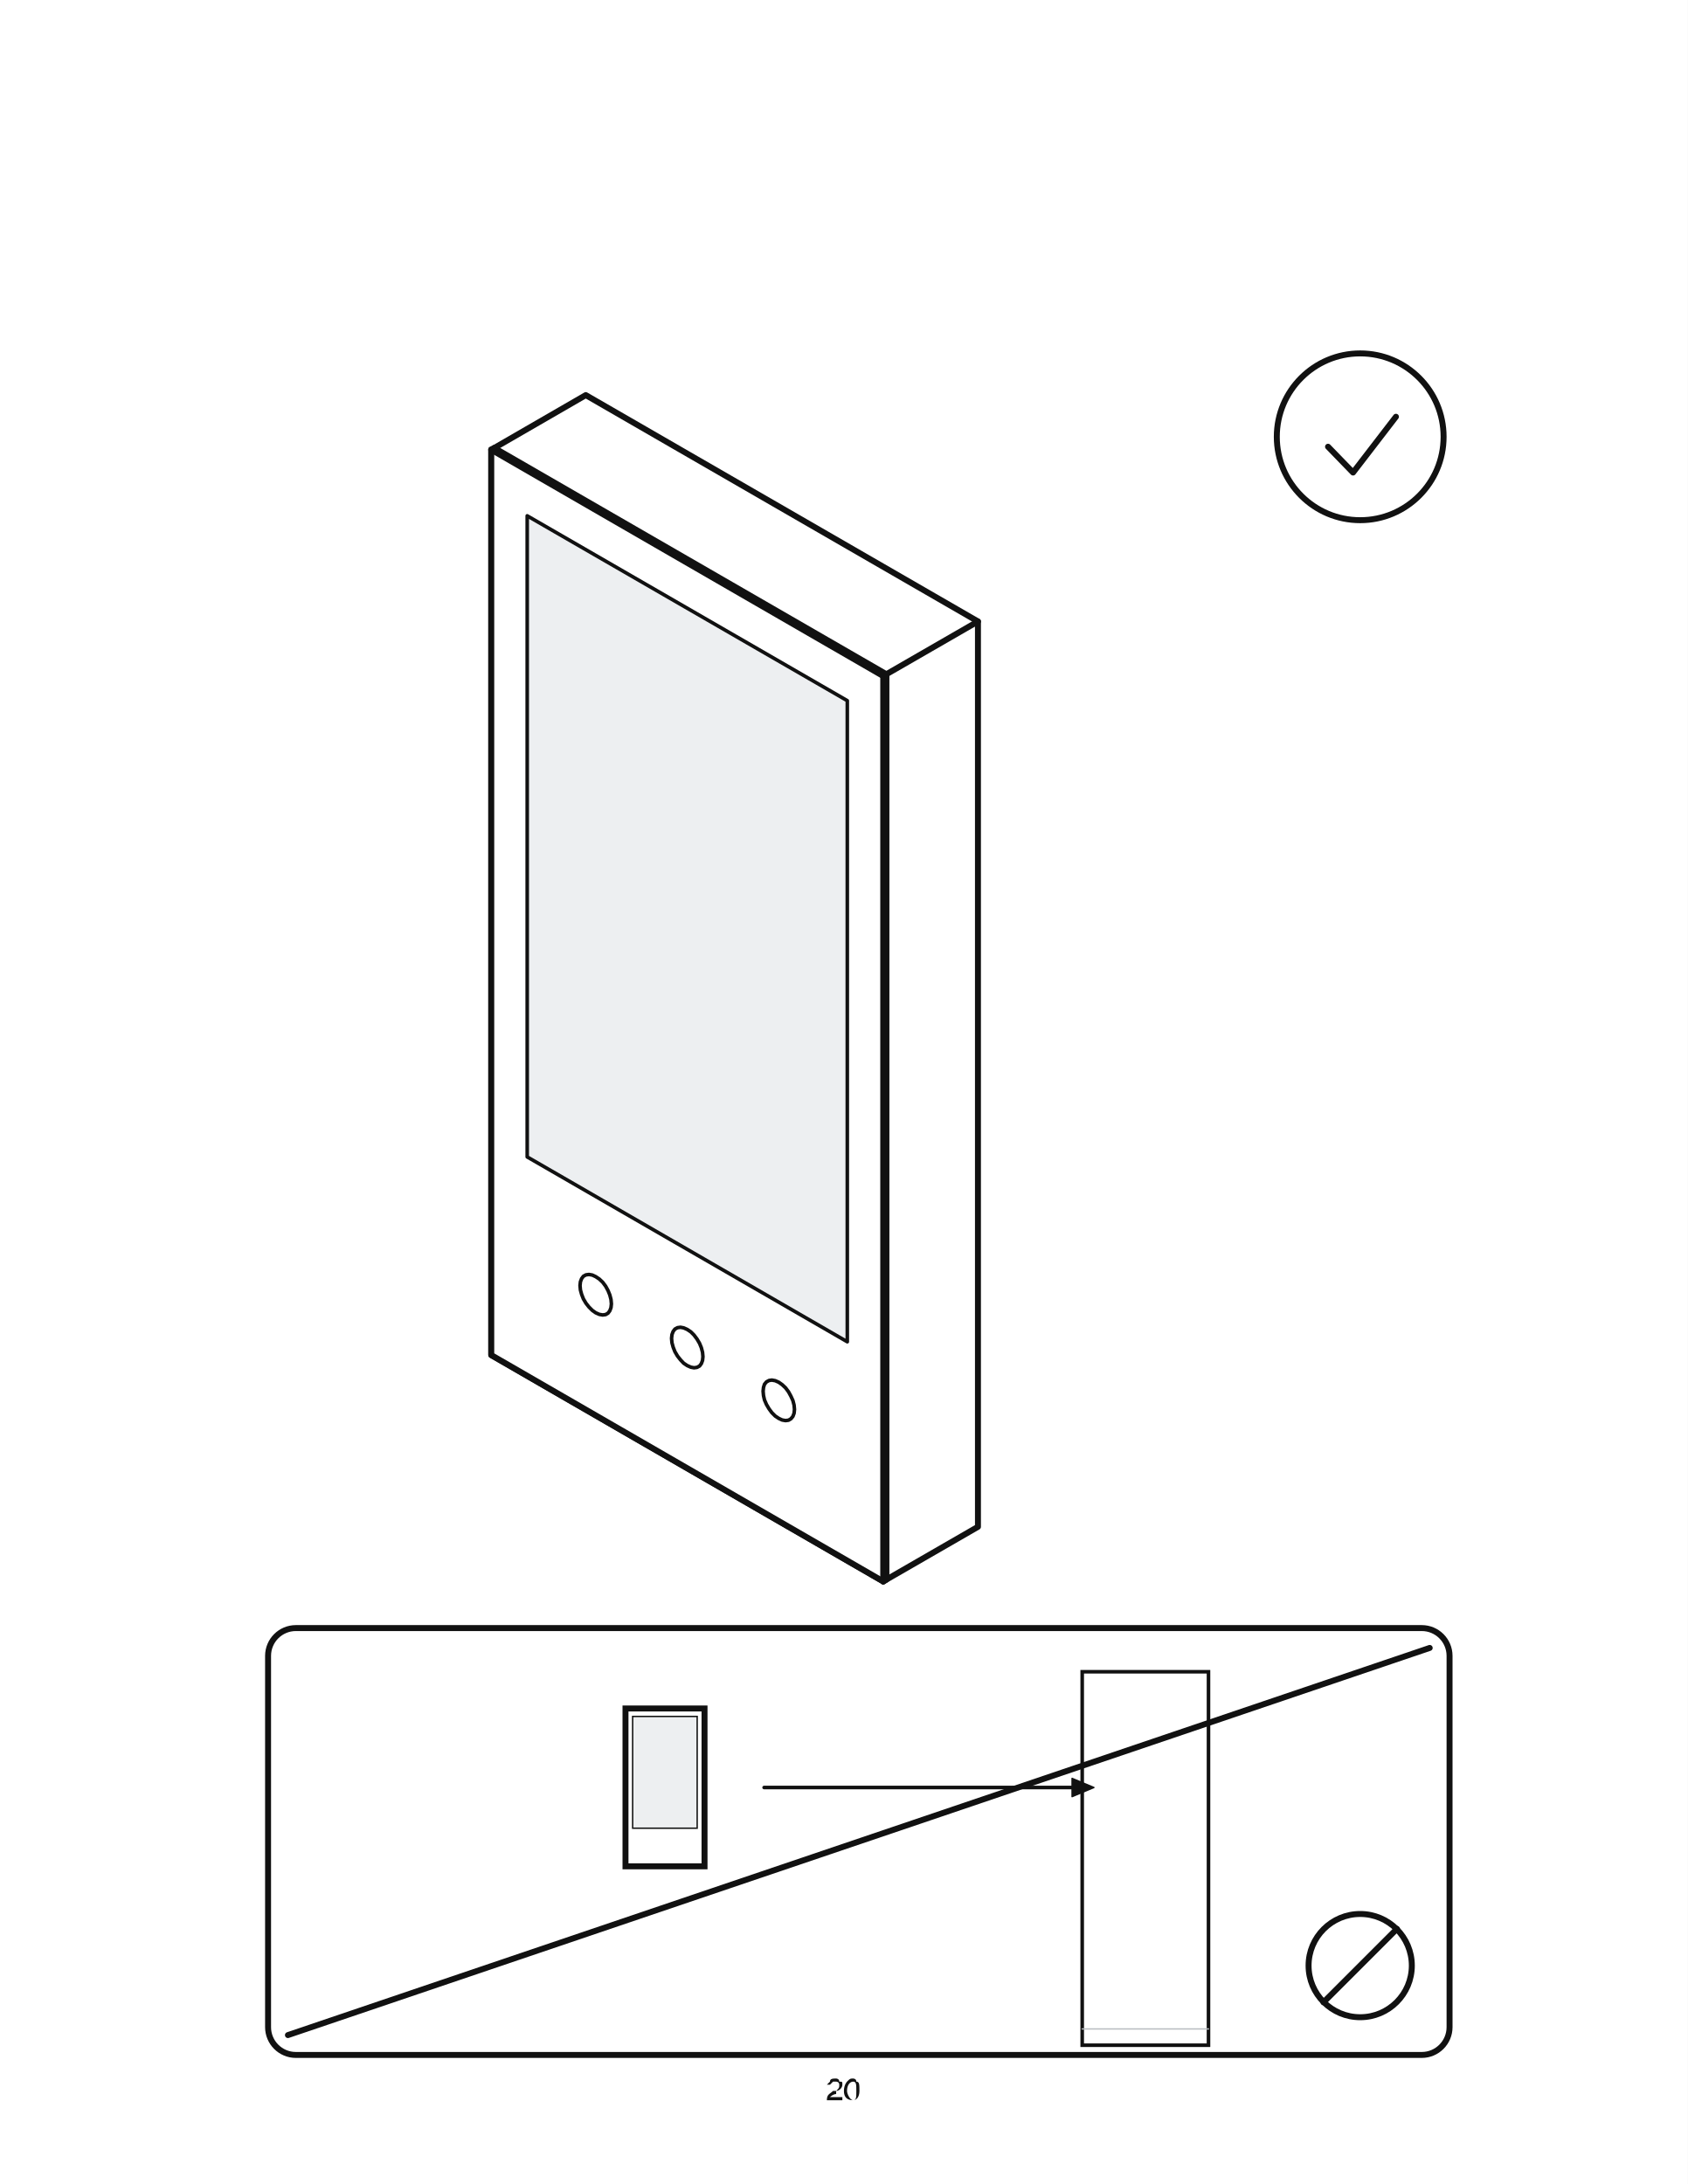
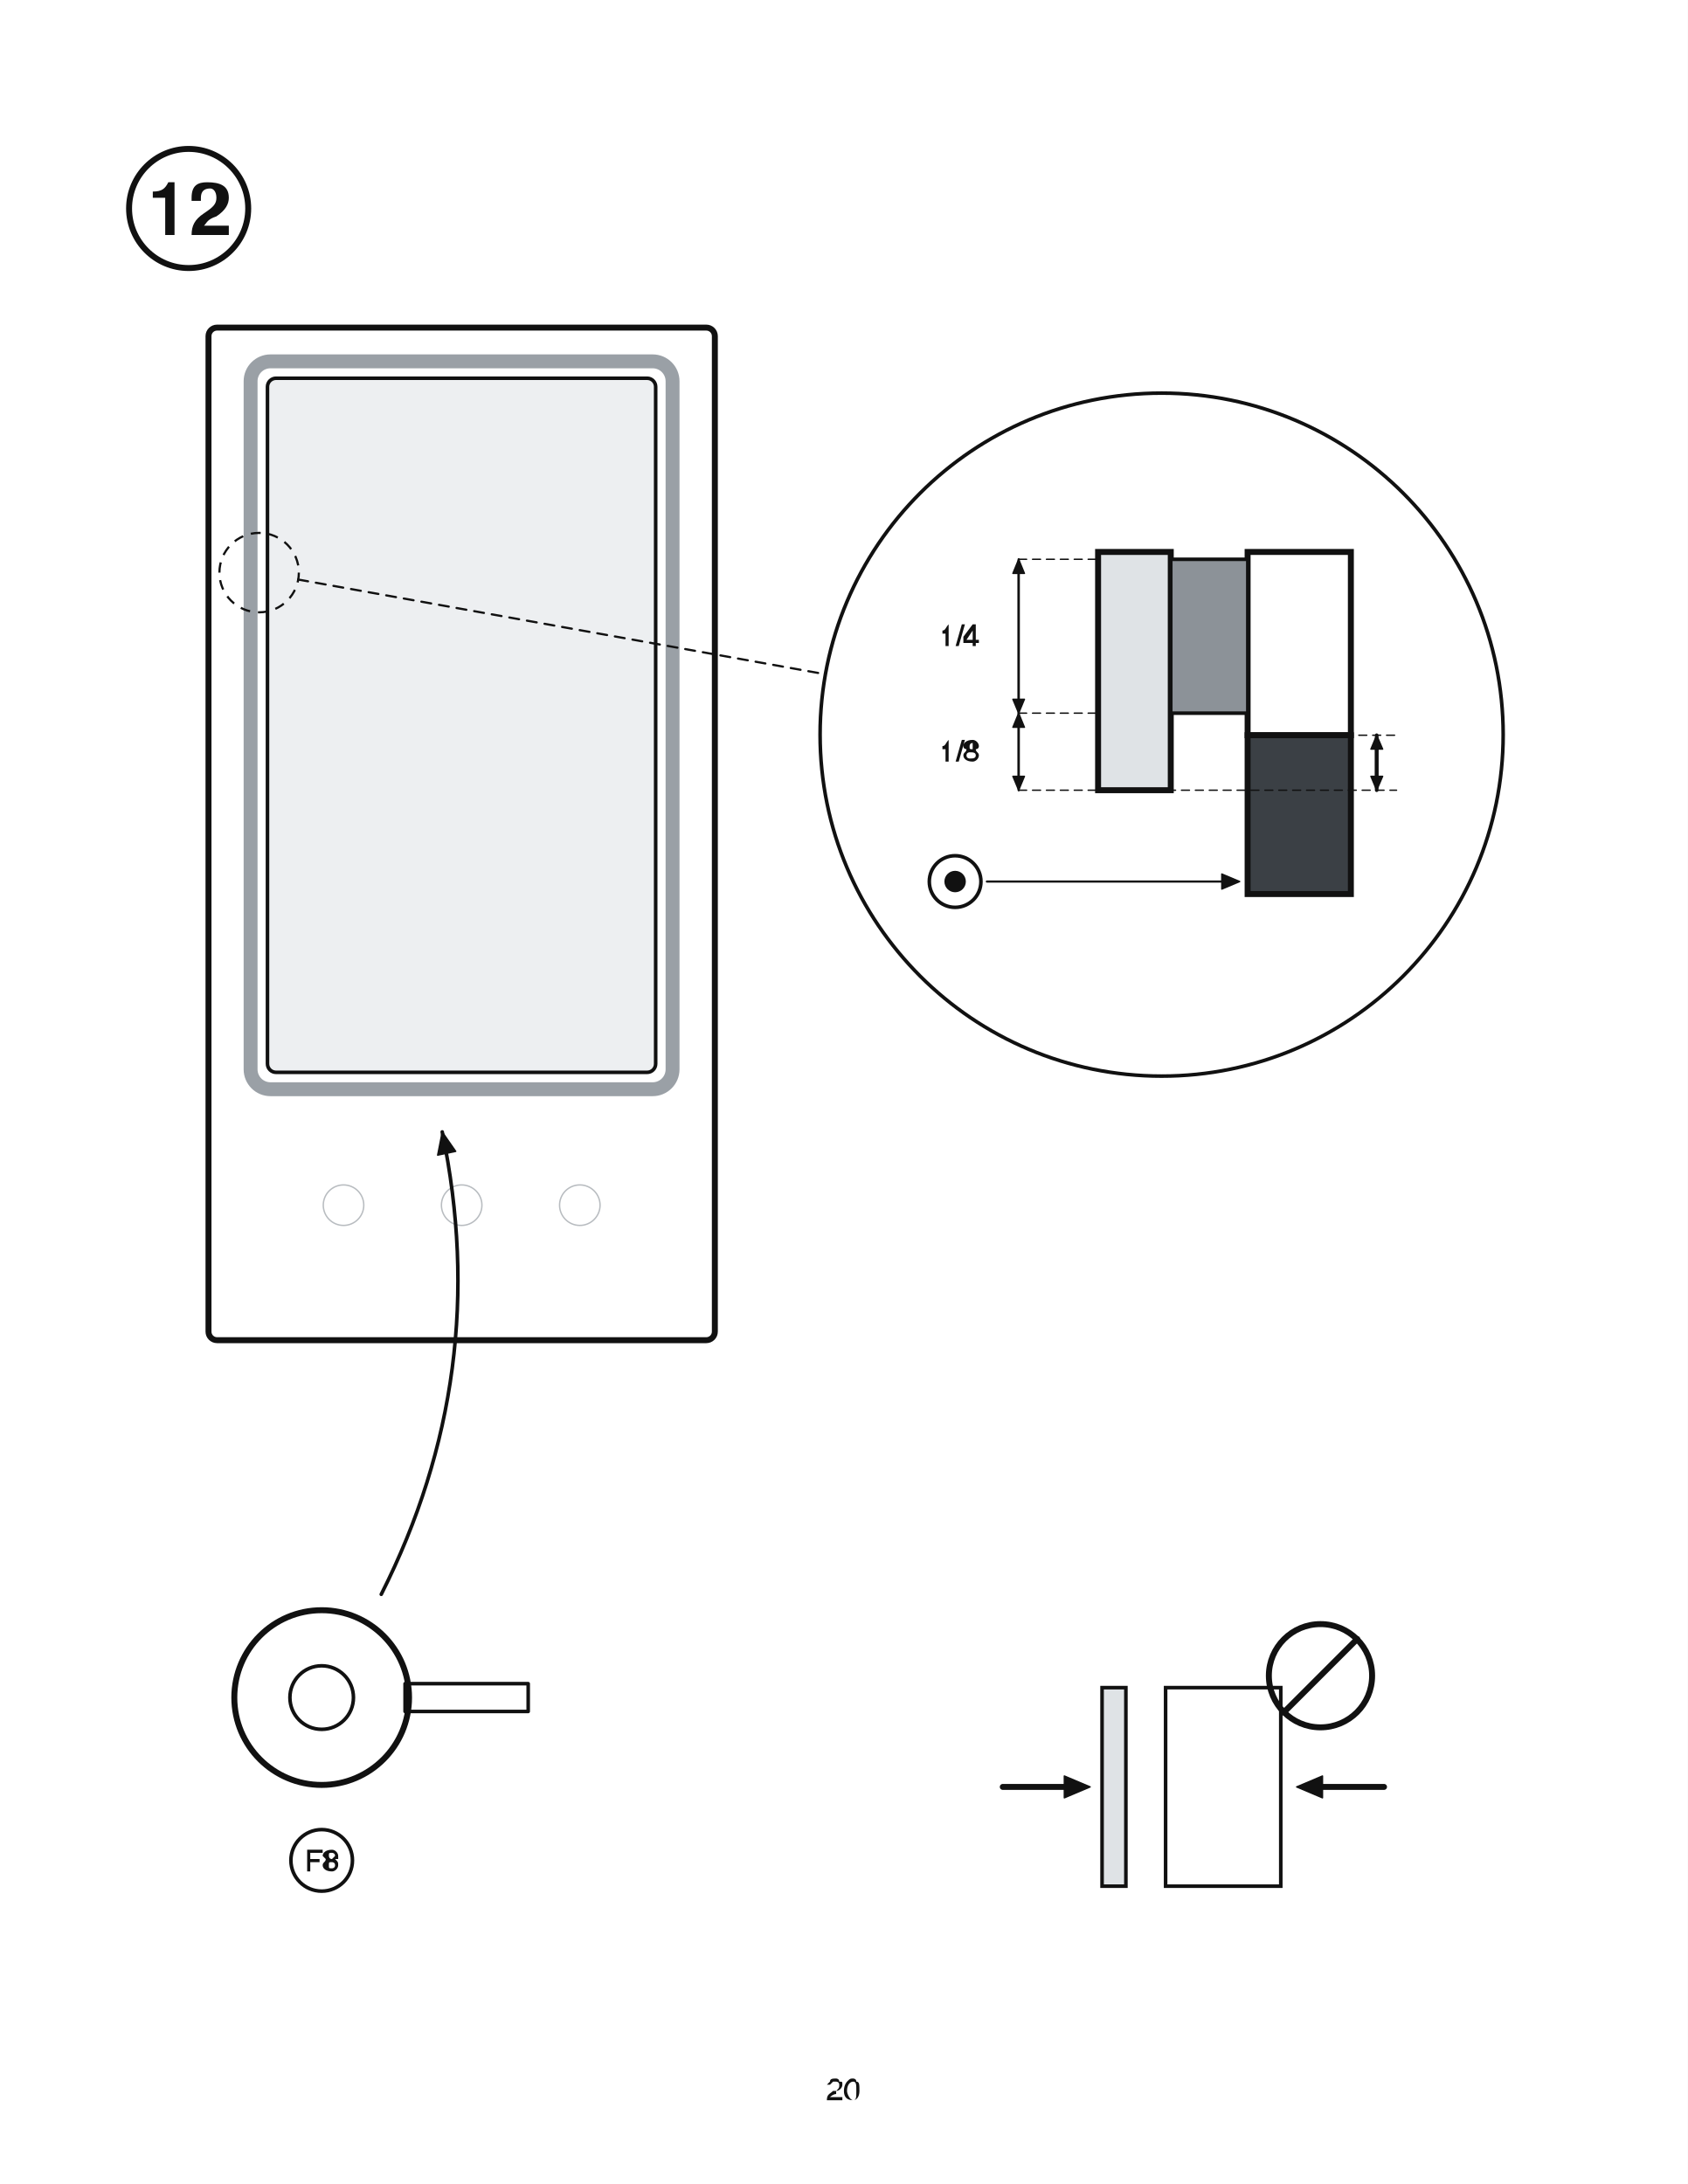
<svg xmlns="http://www.w3.org/2000/svg" width="8.5in" height="11.0in" viewBox="0 0 8.5 11.0">
  <rect width="8.5" height="11.0" fill="#FFFFFF" />
-   <path d="M 2.474 2.265 L 2.95 1.99 L 4.925 3.13 L 4.925 7.69 L 4.448 7.965 L 2.474 6.825 Z" fill="#FFFFFF" stroke="#111111" stroke-width="0.03" stroke-linejoin="round" stroke-linecap="round" />
-   <line x1="4.448" y1="3.405" x2="2.474" y2="2.265" stroke="#111111" stroke-width="0.03" stroke-linecap="round" />
-   <line x1="4.448" y1="3.405" x2="4.448" y2="7.965" stroke="#111111" stroke-width="0.03" stroke-linecap="round" />
-   <line x1="4.448" y1="3.405" x2="4.925" y2="3.13" stroke="#111111" stroke-width="0.03" stroke-linecap="round" />
-   <path d="M 2.474 2.265 L 2.489 2.256 L 4.464 3.396 L 4.464 7.956 L 4.448 7.965 L 2.474 6.825 Z" fill="#FFFFFF" stroke="#111111" stroke-width="0.03" stroke-linejoin="round" stroke-linecap="round" />
-   <line x1="4.448" y1="3.405" x2="2.474" y2="2.265" stroke="#111111" stroke-width="0.03" stroke-linecap="round" />
-   <line x1="4.448" y1="3.405" x2="4.448" y2="7.965" stroke="#111111" stroke-width="0.03" stroke-linecap="round" />
-   <line x1="4.448" y1="3.405" x2="4.464" y2="3.396" stroke="#111111" stroke-width="0.03" stroke-linecap="round" />
-   <path d="M 2.655 5.827 L 4.267 6.758 L 4.267 3.529 L 2.655 2.598 Z" fill="#EDEFF1" stroke="#111111" stroke-width="0.018" stroke-linejoin="round" stroke-linecap="round" />
-   <path d="M 3.079 6.567 L 3.077 6.545 L 3.071 6.522 L 3.062 6.5 L 3.05 6.478 L 3.035 6.458 L 3.018 6.442 L 3 6.43 L 2.983 6.422 L 2.966 6.419 L 2.951 6.421 L 2.938 6.428 L 2.929 6.44 L 2.923 6.456 L 2.921 6.475 L 2.923 6.497 L 2.929 6.519 L 2.938 6.542 L 2.951 6.564 L 2.966 6.583 L 2.983 6.6 L 3 6.612 L 3.018 6.62 L 3.035 6.623 L 3.05 6.621 L 3.062 6.614 L 3.071 6.602 L 3.077 6.586 Z" fill="#FFFFFF" stroke="#111111" stroke-width="0.018" stroke-linejoin="round" stroke-linecap="round" />
-   <path d="M 3.54 6.833 L 3.538 6.811 L 3.532 6.788 L 3.523 6.766 L 3.51 6.744 L 3.495 6.724 L 3.479 6.708 L 3.461 6.696 L 3.443 6.688 L 3.427 6.685 L 3.412 6.687 L 3.399 6.694 L 3.39 6.706 L 3.384 6.722 L 3.382 6.741 L 3.384 6.763 L 3.39 6.785 L 3.399 6.808 L 3.412 6.83 L 3.427 6.849 L 3.443 6.866 L 3.461 6.878 L 3.479 6.886 L 3.495 6.889 L 3.51 6.887 L 3.523 6.88 L 3.532 6.868 L 3.538 6.852 Z" fill="#FFFFFF" stroke="#111111" stroke-width="0.018" stroke-linejoin="round" stroke-linecap="round" />
-   <path d="M 4.001 7.099 L 3.999 7.077 L 3.993 7.054 L 3.983 7.032 L 3.971 7.01 L 3.956 6.99 L 3.939 6.974 L 3.922 6.962 L 3.904 6.954 L 3.887 6.951 L 3.873 6.953 L 3.86 6.96 L 3.85 6.972 L 3.845 6.988 L 3.843 7.007 L 3.845 7.029 L 3.85 7.051 L 3.86 7.074 L 3.873 7.096 L 3.887 7.115 L 3.904 7.132 L 3.922 7.144 L 3.939 7.152 L 3.956 7.155 L 3.971 7.153 L 3.983 7.146 L 3.993 7.134 L 3.999 7.118 Z" fill="#FFFFFF" stroke="#111111" stroke-width="0.018" stroke-linejoin="round" stroke-linecap="round" />
-   <circle cx="6.85" cy="2.2" r="0.42" fill="none" stroke="#111111" stroke-width="0.03" />
-   <path d="M 6.688 2.250 L 6.814 2.380 L 7.030 2.099" fill="none" stroke="#111111" stroke-width="0.03" stroke-linejoin="round" stroke-linecap="round" />
-   <rect x="1.35" y="8.2" width="5.95" height="2.15" rx="0.14" fill="none" stroke="#111111" stroke-width="0.03" />
-   <line x1="1.45" y1="10.25" x2="7.2" y2="8.3" stroke="#111111" stroke-width="0.03" stroke-linecap="round" />
-   <rect x="5.45" y="8.42" width="0.636" height="1.881" rx="0" fill="none" stroke="#111111" stroke-width="0.018" />
-   <line x1="5.45" y1="10.219" x2="6.086" y2="10.219" stroke="#B8BCC0" stroke-width="0.007" stroke-linecap="round" />
-   <rect x="3.15" y="8.605" width="0.398" height="0.795" rx="0" fill="#FFFFFF" stroke="#111111" stroke-width="0.03" />
-   <rect x="3.186" y="8.645" width="0.325" height="0.563" rx="0" fill="#EDEFF1" stroke="#111111" stroke-width="0.007" />
-   <line x1="3.848" y1="9.003" x2="5.399" y2="9.003" stroke="#111111" stroke-width="0.018" stroke-linecap="round" />
-   <path d="M 5.509 9.003 L 5.399 9.049 L 5.399 8.957 Z" fill="#111111" stroke="#111111" stroke-width="0.007" stroke-linejoin="round" stroke-linecap="round" />
-   <circle cx="6.85" cy="9.9" r="0.26" fill="none" stroke="#111111" stroke-width="0.03" />
-   <line x1="6.665" y1="10.085" x2="7.035" y2="9.715" stroke="#111111" stroke-width="0.03" stroke-linecap="round" />
+   <circle cx="0.95" cy="1.05" r="0.3" fill="#FFFFFF" stroke="#111111" stroke-width="0.03" />
+   <text x="0.95" y="1.185" font-family="Helvetica,Arial,sans-serif" font-size="0.38" font-weight="bold" text-anchor="middle" fill="#111111">12</text>
+   <rect x="1.05" y="1.65" width="2.55" height="5.1" rx="0.043" fill="none" stroke="#111111" stroke-width="0.03" />
+   <rect x="1.347" y="1.905" width="1.955" height="3.496" rx="0.043" fill="#EDEFF1" stroke="#111111" stroke-width="0.018" />
+   <rect x="1.262" y="1.82" width="2.125" height="3.666" rx="0.1" fill="none" stroke="#9AA0A6" stroke-width="0.07" />
+   <circle cx="1.73" cy="6.07" r="0.102" fill="none" stroke="#B8BCC0" stroke-width="0.007" />
+   <circle cx="2.325" cy="6.07" r="0.102" fill="none" stroke="#B8BCC0" stroke-width="0.007" />
+   <circle cx="2.92" cy="6.07" r="0.102" fill="none" stroke="#B8BCC0" stroke-width="0.007" />
+   <circle cx="1.62" cy="8.55" r="0.44" fill="none" stroke="#111111" stroke-width="0.03" />
+   <circle cx="1.62" cy="8.55" r="0.16" fill="none" stroke="#111111" stroke-width="0.018" />
+   <path d="M 2.04 8.48 L 2.66 8.48 L 2.66 8.62 L 2.04 8.62 Z" fill="none" stroke="#111111" stroke-width="0.018" stroke-linejoin="round" stroke-linecap="round" />
+   <circle cx="1.62" cy="9.37" r="0.155" fill="#FFFFFF" stroke="#111111" stroke-width="0.018" />
+   <text x="1.62" y="9.426" font-family="Helvetica,Arial,sans-serif" font-size="0.155" font-weight="bold" text-anchor="middle" fill="#111111">F8</text>
+   <path d="M 1.92 8.03 Q 2.481 6.919 2.227 5.701" fill="none" stroke="#111111" stroke-width="0.018" stroke-linejoin="round" stroke-linecap="round" />
+   <path d="M 2.227 5.701 L 2.295 5.799 L 2.204 5.818 Z" fill="#111111" stroke="#111111" stroke-width="0.007" stroke-linejoin="round" stroke-linecap="round" />
+   <circle cx="1.305" cy="2.884" r="0.2" fill="none" stroke="#111111" stroke-width="0.011" stroke-dasharray="0.05 0.04" />
+   <line x1="1.502" y1="2.919" x2="4.157" y2="3.396" stroke="#111111" stroke-width="0.011" stroke-linecap="round" stroke-dasharray="0.05 0.04" />
+   <circle cx="5.85" cy="3.7" r="1.72" fill="#FFFFFF" stroke="#111111" stroke-width="0.018" />
+   <rect x="5.53" y="2.78" width="0.366" height="1.2" rx="0" fill="#DFE3E6" stroke="#111111" stroke-width="0.03" />
+   <rect x="6.283" y="2.78" width="0.52" height="0.923" rx="0" fill="#FFFFFF" stroke="#111111" stroke-width="0.03" />
+   <rect x="6.283" y="3.703" width="0.52" height="0.8" rx="0" fill="#3B4045" stroke="#111111" stroke-width="0.03" />
+   <rect x="5.896" y="2.817" width="0.388" height="0.775" rx="0" fill="#8C9298" stroke="#111111" stroke-width="0.018" />
+   <line x1="5.13" y1="3.98" x2="5.13" y2="3.663" stroke="#111111" stroke-width="0.011" stroke-linecap="round" />
+   <path d="M 5.13 3.592 L 5.159 3.663 L 5.101 3.663 Z" fill="#111111" stroke="#111111" stroke-width="0.007" stroke-linejoin="round" stroke-linecap="round" />
+   <line x1="5.13" y1="3.592" x2="5.13" y2="3.91" stroke="#111111" stroke-width="0.011" stroke-linecap="round" />
+   <path d="M 5.13 3.98 L 5.101 3.91 L 5.159 3.91 Z" fill="#111111" stroke="#111111" stroke-width="0.007" stroke-linejoin="round" stroke-linecap="round" />
+   <text x="4.83" y="3.836" font-family="Helvetica,Arial,sans-serif" font-size="0.145" font-weight="bold" text-anchor="middle" fill="#111111">1/8</text>
+   <line x1="5.13" y1="3.592" x2="5.53" y2="3.592" stroke="#111111" stroke-width="0.007" stroke-linecap="round" stroke-dasharray="0.04 0.03" />
+   <line x1="5.13" y1="3.592" x2="5.13" y2="2.888" stroke="#111111" stroke-width="0.011" stroke-linecap="round" />
+   <path d="M 5.13 2.817 L 5.159 2.888 L 5.101 2.888 Z" fill="#111111" stroke="#111111" stroke-width="0.007" stroke-linejoin="round" stroke-linecap="round" />
+   <line x1="5.13" y1="2.817" x2="5.13" y2="3.522" stroke="#111111" stroke-width="0.011" stroke-linecap="round" />
+   <path d="M 5.13 3.592 L 5.101 3.522 L 5.159 3.522 Z" fill="#111111" stroke="#111111" stroke-width="0.007" stroke-linejoin="round" stroke-linecap="round" />
+   <text x="4.83" y="3.255" font-family="Helvetica,Arial,sans-serif" font-size="0.145" font-weight="bold" text-anchor="middle" fill="#111111">1/4</text>
+   <line x1="5.13" y1="2.817" x2="5.53" y2="2.817" stroke="#111111" stroke-width="0.007" stroke-linecap="round" stroke-dasharray="0.04 0.03" />
+   <line x1="5.13" y1="3.98" x2="5.53" y2="3.98" stroke="#111111" stroke-width="0.007" stroke-linecap="round" stroke-dasharray="0.04 0.03" />
+   <line x1="5.53" y1="3.98" x2="7.033" y2="3.98" stroke="#111111" stroke-width="0.007" stroke-linecap="round" stroke-dasharray="0.04 0.03" />
+   <line x1="6.283" y1="3.703" x2="7.033" y2="3.703" stroke="#111111" stroke-width="0.007" stroke-linecap="round" stroke-dasharray="0.04 0.03" />
+   <line x1="6.933" y1="3.98" x2="6.933" y2="3.773" stroke="#111111" stroke-width="0.018" stroke-linecap="round" />
+   <path d="M 6.933 3.703 L 6.963 3.773 L 6.904 3.773 Z" fill="#111111" stroke="#111111" stroke-width="0.007" stroke-linejoin="round" stroke-linecap="round" />
+   <line x1="6.933" y1="3.703" x2="6.933" y2="3.91" stroke="#111111" stroke-width="0.018" stroke-linecap="round" />
+   <path d="M 6.933 3.98 L 6.904 3.91 L 6.963 3.91 Z" fill="#111111" stroke="#111111" stroke-width="0.007" stroke-linejoin="round" stroke-linecap="round" />
+   <circle cx="4.81" cy="4.44" r="0.13" fill="none" stroke="#111111" stroke-width="0.018" />
+   <circle cx="4.81" cy="4.44" r="0.045" fill="#111111" stroke="#111111" stroke-width="0.018" />
+   <line x1="4.97" y1="4.44" x2="6.153" y2="4.44" stroke="#111111" stroke-width="0.011" stroke-linecap="round" />
+   <path d="M 6.243 4.44 L 6.153 4.478 L 6.153 4.402 Z" fill="#111111" stroke="#111111" stroke-width="0.007" stroke-linejoin="round" stroke-linecap="round" />
+   <rect x="5.55" y="8.5" width="0.12" height="1" rx="0" fill="#DFE3E6" stroke="#111111" stroke-width="0.018" />
+   <rect x="5.87" y="8.5" width="0.58" height="1" rx="0" fill="none" stroke="#111111" stroke-width="0.018" />
+   <line x1="5.05" y1="9" x2="5.36" y2="9" stroke="#111111" stroke-width="0.03" stroke-linecap="round" />
+   <path d="M 5.49 9 L 5.36 9.055 L 5.36 8.945 Z" fill="#111111" stroke="#111111" stroke-width="0.007" stroke-linejoin="round" stroke-linecap="round" />
+   <line x1="6.97" y1="9" x2="6.66" y2="9" stroke="#111111" stroke-width="0.03" stroke-linecap="round" />
+   <path d="M 6.53 9 L 6.66 8.945 L 6.66 9.055 Z" fill="#111111" stroke="#111111" stroke-width="0.007" stroke-linejoin="round" stroke-linecap="round" />
+   <circle cx="6.65" cy="8.44" r="0.26" fill="none" stroke="#111111" stroke-width="0.03" />
+   <line x1="6.465" y1="8.625" x2="6.835" y2="8.255" stroke="#111111" stroke-width="0.03" stroke-linecap="round" />
  <text x="4.25" y="10.58" font-family="Helvetica,Arial,sans-serif" font-size="0.15" font-weight="normal" text-anchor="middle" fill="#111111">20</text>
</svg>
